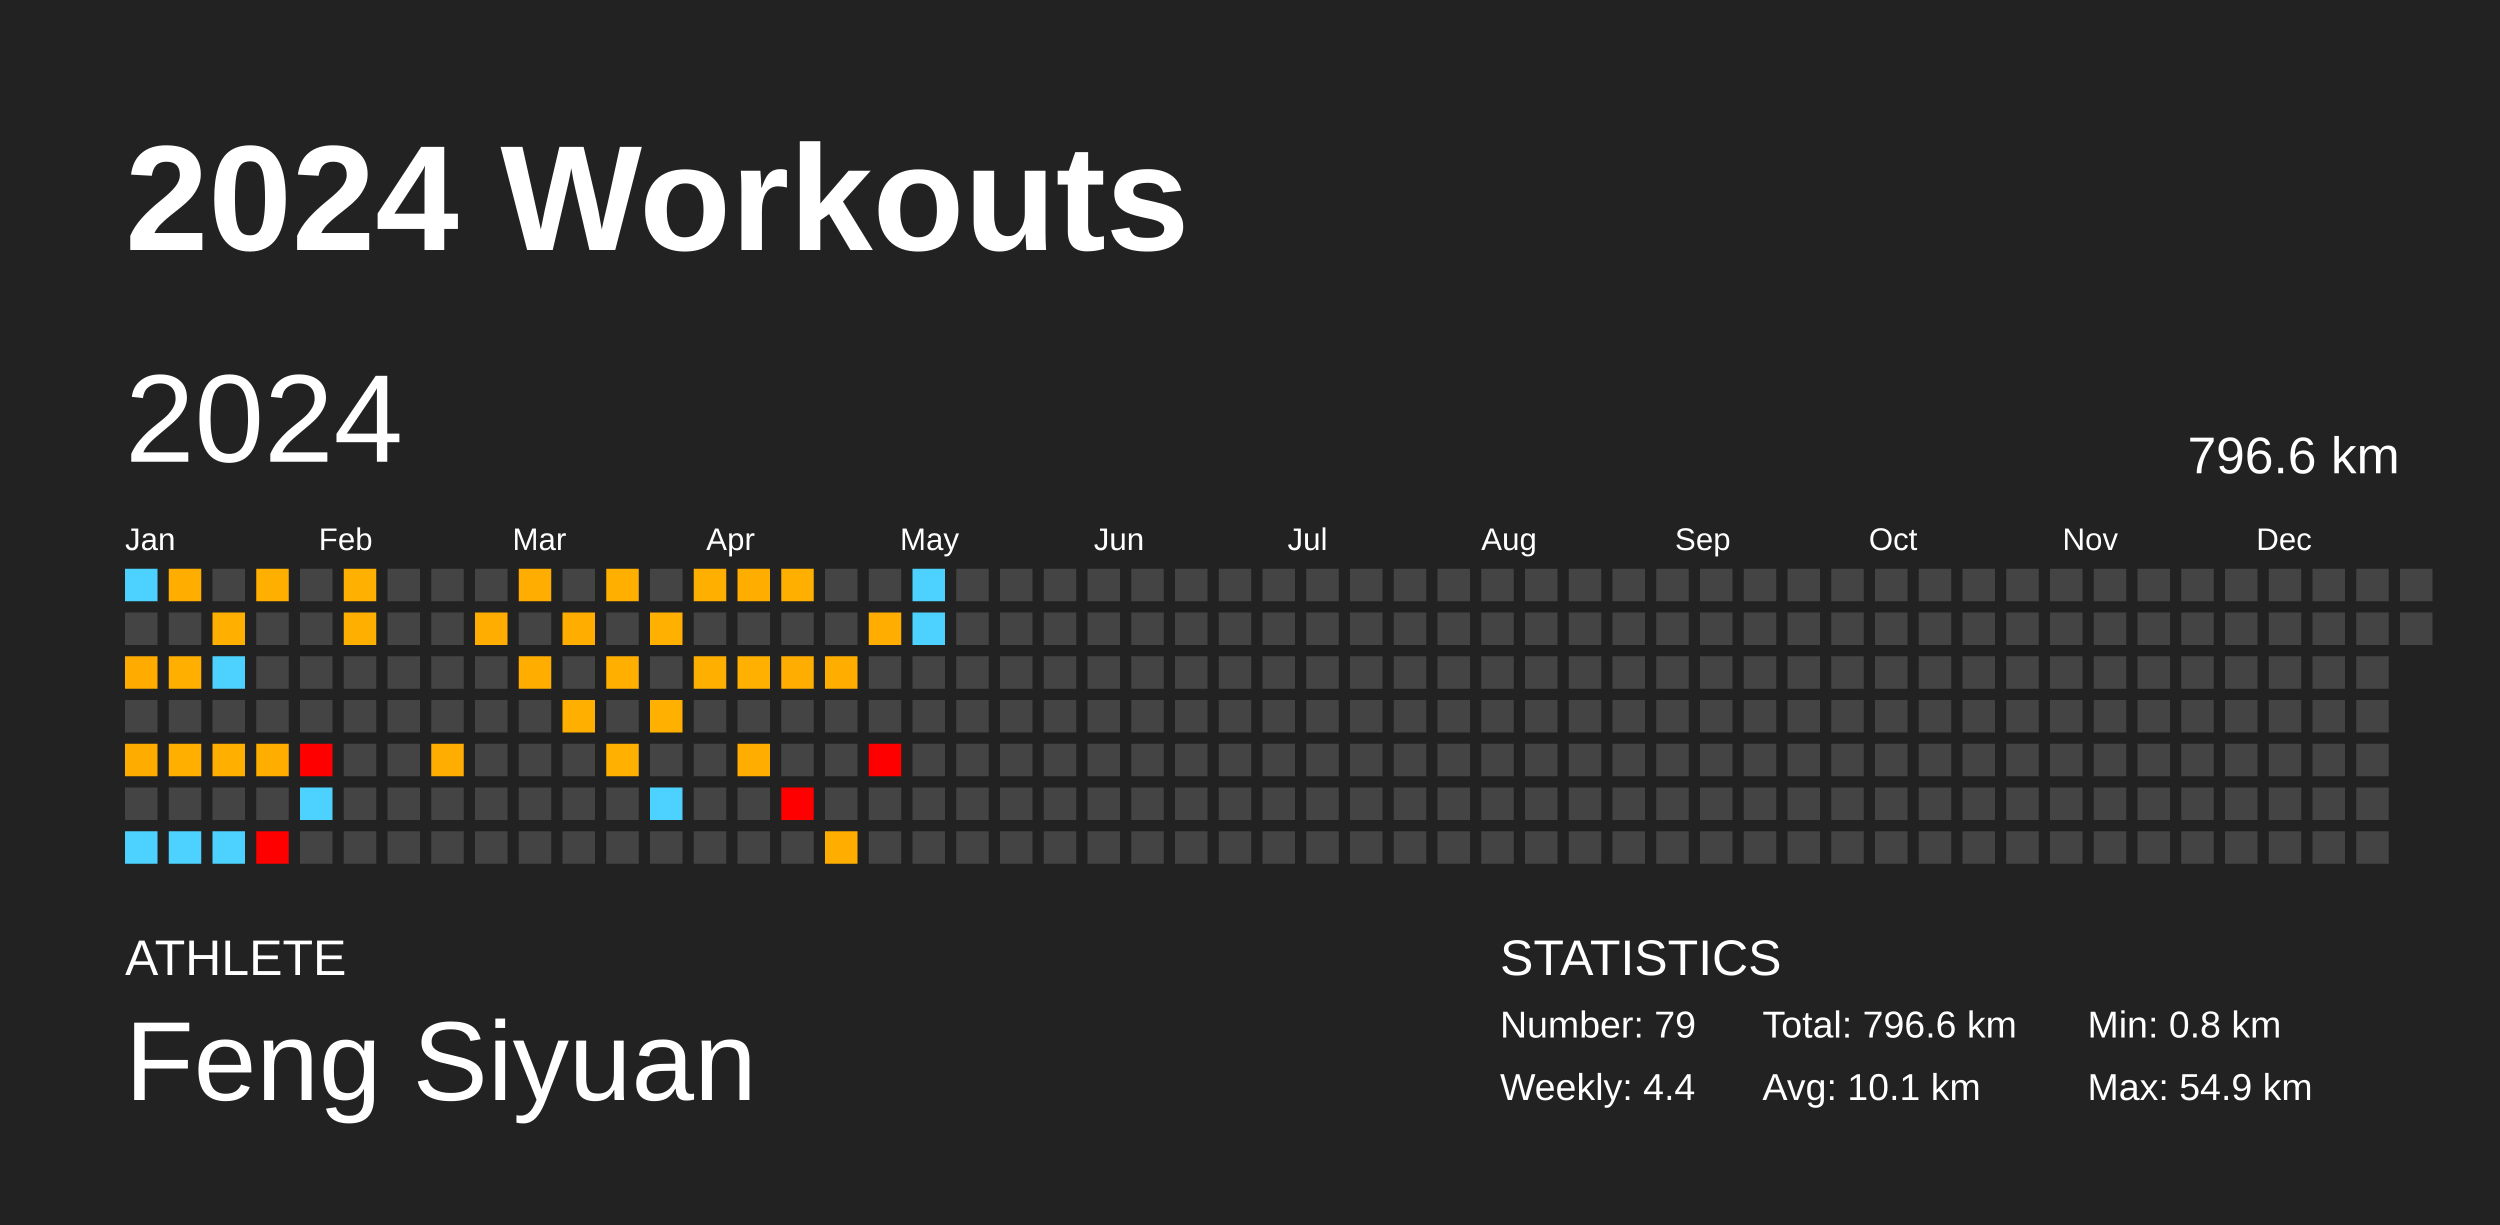
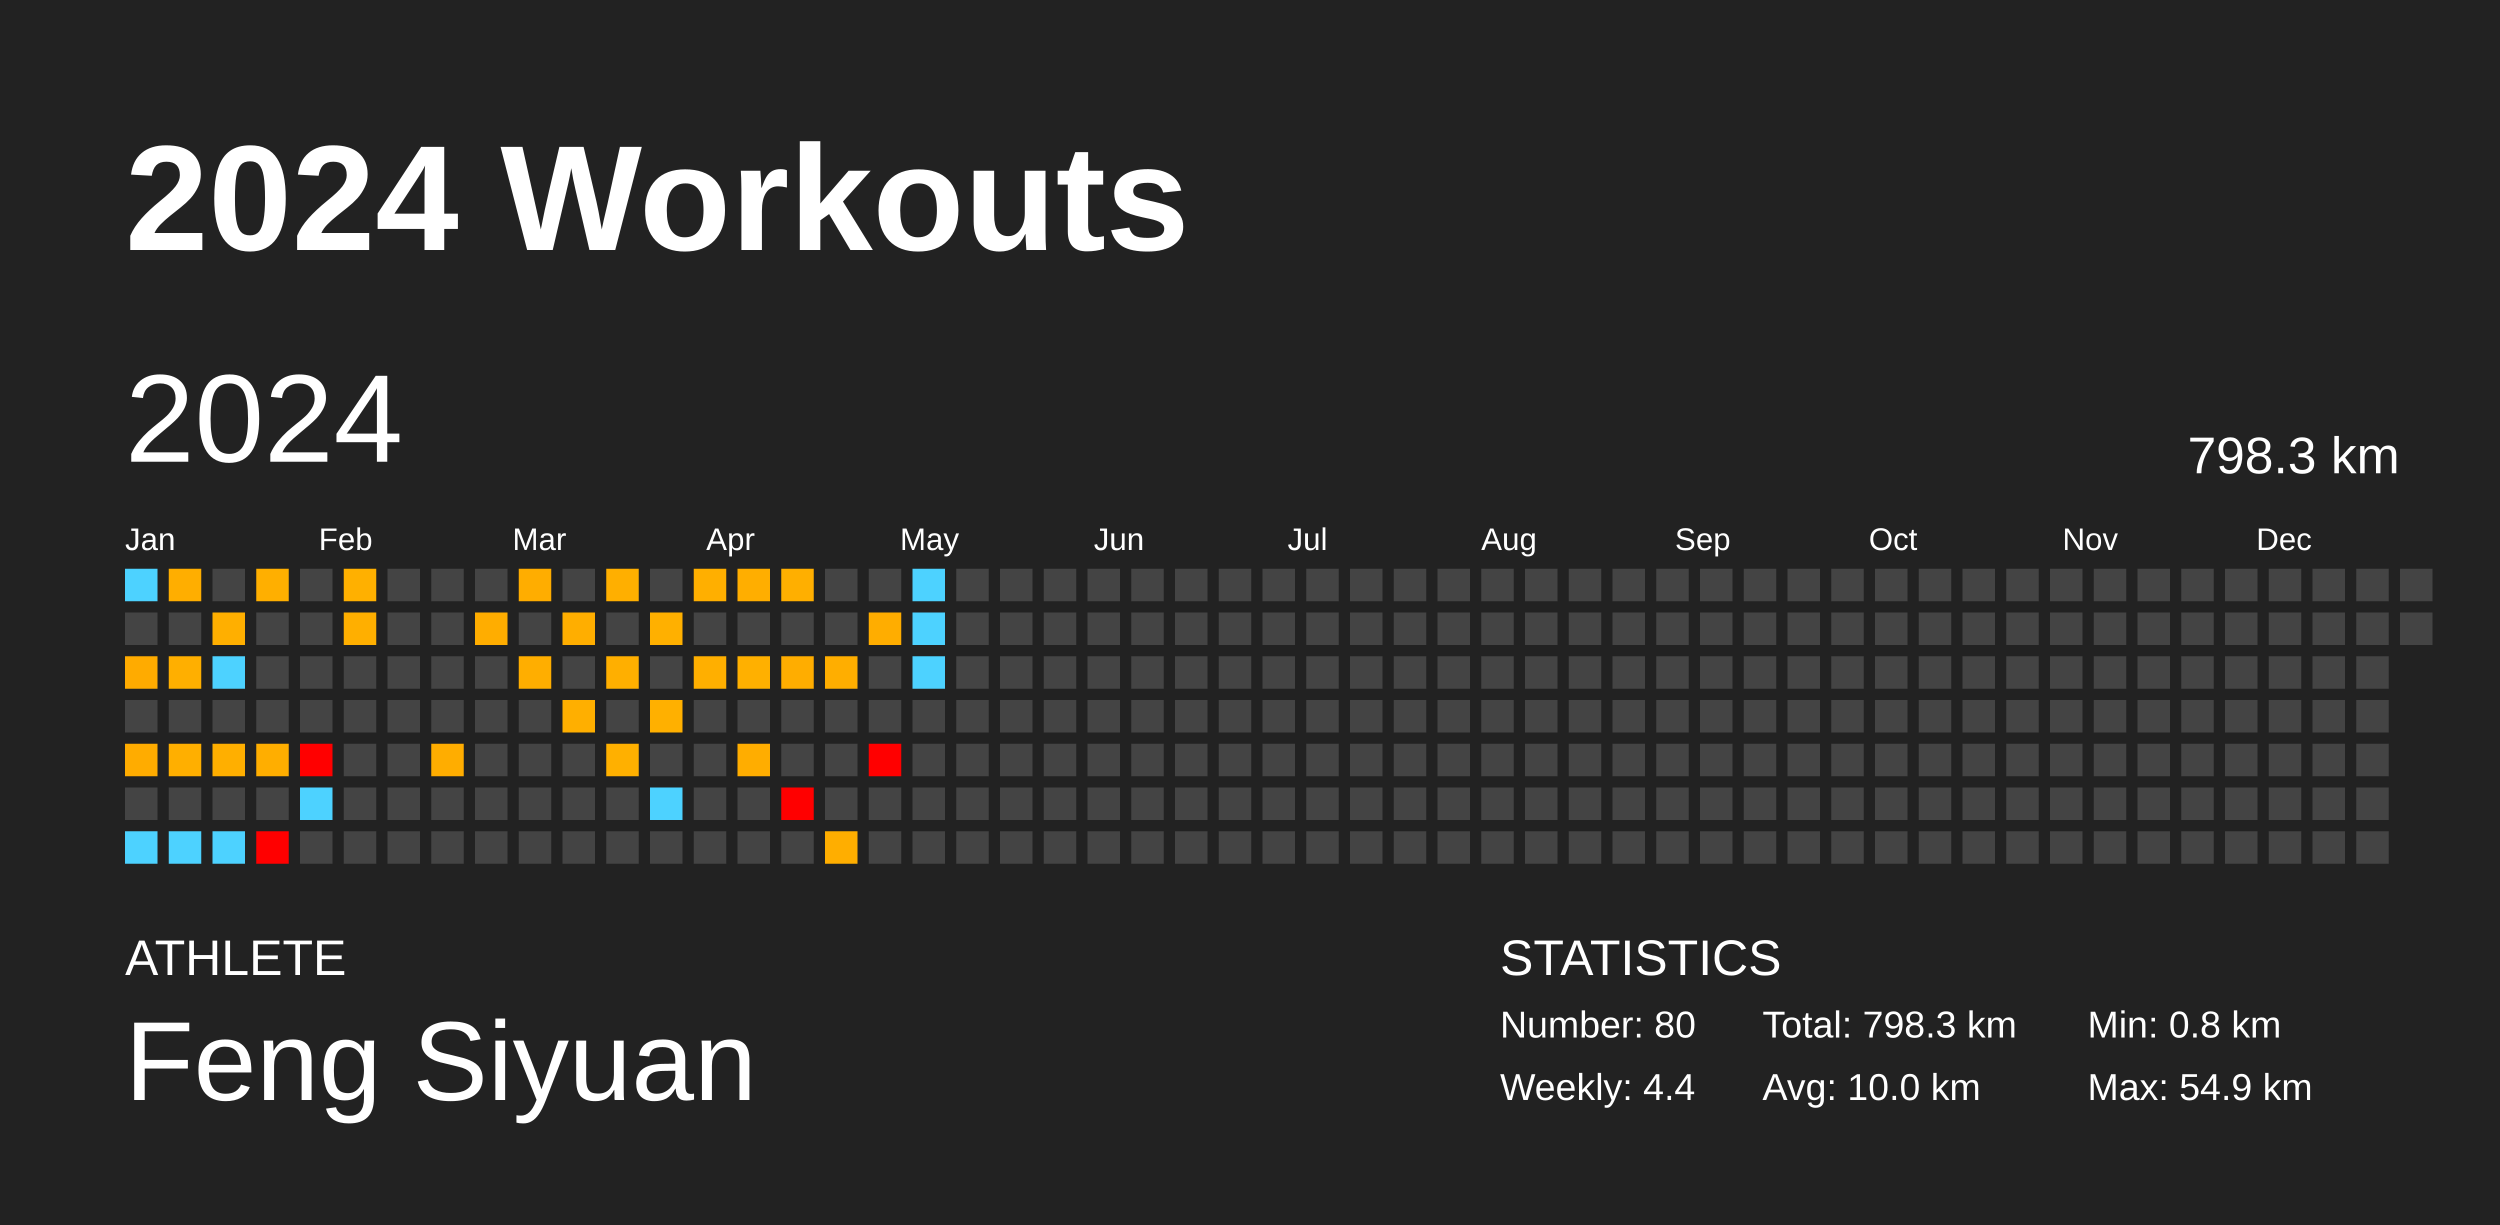
<svg xmlns="http://www.w3.org/2000/svg" baseProfile="full" height="98mm" version="1.1" viewBox="0,0,200,98" width="200mm">
  <defs />
  <rect fill="#222222" height="98" width="200" x="0" y="0" />
  <text fill="#FFFFFF" style="font-size:12px; font-family:Arial; font-weight:bold;" x="10" y="20">2024 Workouts</text>
  <text fill="#FFFFFF" style="font-size:4px; font-family:Arial" x="10" y="78">ATHLETE</text>
  <text fill="#FFFFFF" style="font-size:9px; font-family:Arial" x="10" y="88">Feng Siyuan</text>
  <text fill="#FFFFFF" style="font-size:4px; font-family:Arial" x="120" y="78">STATISTICS</text>
-   <text fill="#FFFFFF" style="font-size:3px; font-family:Arial" x="120" y="83">Number: 79</text>
+   <text fill="#FFFFFF" style="font-size:3px; font-family:Arial" x="120" y="83">Number: 80</text>
  <text fill="#FFFFFF" style="font-size:3px; font-family:Arial" x="120" y="88">Weekly: 4.4</text>
-   <text fill="#FFFFFF" style="font-size:3px; font-family:Arial" x="141" y="83">Total: 796.6 km</text>
-   <text fill="#FFFFFF" style="font-size:3px; font-family:Arial" x="141" y="88">Avg: 10.1 km</text>
+   <text fill="#FFFFFF" style="font-size:3px; font-family:Arial" x="141" y="83">Total: 798.3 km</text>
+   <text fill="#FFFFFF" style="font-size:3px; font-family:Arial" x="141" y="88">Avg: 10.0 km</text>
  <text fill="#FFFFFF" style="font-size:3px; font-family:Arial" x="167" y="83">Min: 0.8 km</text>
  <text fill="#FFFFFF" style="font-size:3px; font-family:Arial" x="167" y="88">Max: 54.9 km</text>
  <text dominant-baseline="hanging" fill="#FFFFFF" style="font-size:10.0px; font-family:Arial;" x="10" y="30">2024</text>
-   <text dominant-baseline="hanging" fill="#FFFFFF" style="font-size:4.125px; font-family:Arial;" x="175" y="35">796.6 km</text>
+   <text dominant-baseline="hanging" fill="#FFFFFF" style="font-size:4.125px; font-family:Arial;" x="175" y="35">798.3 km</text>
  <text fill="#FFFFFF" style="font-size:2.5px; font-family:Arial" x="10.0" y="44">Jan</text>
  <text fill="#FFFFFF" style="font-size:2.5px; font-family:Arial" x="25.5" y="44">Feb</text>
  <text fill="#FFFFFF" style="font-size:2.5px; font-family:Arial" x="41.0" y="44">Mar</text>
  <text fill="#FFFFFF" style="font-size:2.5px; font-family:Arial" x="56.5" y="44">Apr</text>
  <text fill="#FFFFFF" style="font-size:2.5px; font-family:Arial" x="72.0" y="44">May</text>
  <text fill="#FFFFFF" style="font-size:2.5px; font-family:Arial" x="87.5" y="44">Jun</text>
  <text fill="#FFFFFF" style="font-size:2.5px; font-family:Arial" x="103.0" y="44">Jul</text>
  <text fill="#FFFFFF" style="font-size:2.5px; font-family:Arial" x="118.5" y="44">Aug</text>
  <text fill="#FFFFFF" style="font-size:2.5px; font-family:Arial" x="134.0" y="44">Sep</text>
  <text fill="#FFFFFF" style="font-size:2.5px; font-family:Arial" x="149.5" y="44">Oct</text>
  <text fill="#FFFFFF" style="font-size:2.5px; font-family:Arial" x="165.0" y="44">Nov</text>
  <text fill="#FFFFFF" style="font-size:2.5px; font-family:Arial" x="180.5" y="44">Dec</text>
  <rect fill="#4dd2ff" height="2.6" width="2.6" x="10.0" y="45.5" />
  <rect fill="#444444" height="2.6" width="2.6" x="10.0" y="49.0" />
  <rect fill="#ffab00" height="2.6" width="2.6" x="10.0" y="52.5" />
  <rect fill="#444444" height="2.6" width="2.6" x="10.0" y="56.0" />
  <rect fill="#ffac00" height="2.6" width="2.6" x="10.0" y="59.5" />
  <rect fill="#444444" height="2.6" width="2.6" x="10.0" y="63.0" />
  <rect fill="#4dd2ff" height="2.6" width="2.6" x="10.0" y="66.5" />
  <rect fill="#ffae00" height="2.6" width="2.6" x="13.5" y="45.5" />
  <rect fill="#444444" height="2.6" width="2.6" x="13.5" y="49.0" />
  <rect fill="#ffaf00" height="2.6" width="2.6" x="13.5" y="52.5" />
  <rect fill="#444444" height="2.6" width="2.6" x="13.5" y="56.0" />
  <rect fill="#ffaf00" height="2.6" width="2.6" x="13.5" y="59.5" />
  <rect fill="#444444" height="2.6" width="2.6" x="13.5" y="63.0" />
  <rect fill="#4dd2ff" height="2.6" width="2.6" x="13.5" y="66.5" />
  <rect fill="#444444" height="2.6" width="2.6" x="17.0" y="45.5" />
  <rect fill="#ffaf00" height="2.6" width="2.6" x="17.0" y="49.0" />
  <rect fill="#4dd2ff" height="2.6" width="2.6" x="17.0" y="52.5" />
  <rect fill="#444444" height="2.6" width="2.6" x="17.0" y="56.0" />
  <rect fill="#ffaf00" height="2.6" width="2.6" x="17.0" y="59.5" />
  <rect fill="#444444" height="2.6" width="2.6" x="17.0" y="63.0" />
  <rect fill="#4dd2ff" height="2.6" width="2.6" x="17.0" y="66.5" />
  <rect fill="#ffaf00" height="2.6" width="2.6" x="20.5" y="45.5" />
  <rect fill="#444444" height="2.6" width="2.6" x="20.5" y="49.0" />
  <rect fill="#444444" height="2.6" width="2.6" x="20.5" y="52.5" />
  <rect fill="#444444" height="2.6" width="2.6" x="20.5" y="56.0" />
  <rect fill="#ffae00" height="2.6" width="2.6" x="20.5" y="59.5" />
  <rect fill="#444444" height="2.6" width="2.6" x="20.5" y="63.0" />
  <rect fill="red" height="2.6" width="2.6" x="20.5" y="66.5" />
  <rect fill="#444444" height="2.6" width="2.6" x="24.0" y="45.5" />
  <rect fill="#444444" height="2.6" width="2.6" x="24.0" y="49.0" />
  <rect fill="#444444" height="2.6" width="2.6" x="24.0" y="52.5" />
  <rect fill="#444444" height="2.6" width="2.6" x="24.0" y="56.0" />
  <rect fill="red" height="2.6" width="2.6" x="24.0" y="59.5" />
  <rect fill="#4dd2ff" height="2.6" width="2.6" x="24.0" y="63.0" />
  <rect fill="#444444" height="2.6" width="2.6" x="24.0" y="66.5" />
  <rect fill="#ffb000" height="2.6" width="2.6" x="27.5" y="45.5" />
  <rect fill="#ffaf00" height="2.6" width="2.6" x="27.5" y="49.0" />
  <rect fill="#444444" height="2.6" width="2.6" x="27.5" y="52.5" />
  <rect fill="#444444" height="2.6" width="2.6" x="27.5" y="56.0" />
  <rect fill="#444444" height="2.6" width="2.6" x="27.5" y="59.5" />
  <rect fill="#444444" height="2.6" width="2.6" x="27.5" y="63.0" />
  <rect fill="#444444" height="2.6" width="2.6" x="27.5" y="66.5" />
  <rect fill="#444444" height="2.6" width="2.6" x="31.0" y="45.5" />
  <rect fill="#444444" height="2.6" width="2.6" x="31.0" y="49.0" />
  <rect fill="#444444" height="2.6" width="2.6" x="31.0" y="52.5" />
  <rect fill="#444444" height="2.6" width="2.6" x="31.0" y="56.0" />
  <rect fill="#444444" height="2.6" width="2.6" x="31.0" y="59.5" />
  <rect fill="#444444" height="2.6" width="2.6" x="31.0" y="63.0" />
  <rect fill="#444444" height="2.6" width="2.6" x="31.0" y="66.5" />
  <rect fill="#444444" height="2.6" width="2.6" x="34.5" y="45.5" />
  <rect fill="#444444" height="2.6" width="2.6" x="34.5" y="49.0" />
  <rect fill="#444444" height="2.6" width="2.6" x="34.5" y="52.5" />
  <rect fill="#444444" height="2.6" width="2.6" x="34.5" y="56.0" />
  <rect fill="#ffad00" height="2.6" width="2.6" x="34.5" y="59.5" />
  <rect fill="#444444" height="2.6" width="2.6" x="34.5" y="63.0" />
  <rect fill="#444444" height="2.6" width="2.6" x="34.5" y="66.5" />
  <rect fill="#444444" height="2.6" width="2.6" x="38.0" y="45.5" />
  <rect fill="#ffad00" height="2.6" width="2.6" x="38.0" y="49.0" />
  <rect fill="#444444" height="2.6" width="2.6" x="38.0" y="52.5" />
  <rect fill="#444444" height="2.6" width="2.6" x="38.0" y="56.0" />
  <rect fill="#444444" height="2.6" width="2.6" x="38.0" y="59.5" />
  <rect fill="#444444" height="2.6" width="2.6" x="38.0" y="63.0" />
  <rect fill="#444444" height="2.6" width="2.6" x="38.0" y="66.5" />
  <rect fill="#ffad00" height="2.6" width="2.6" x="41.5" y="45.5" />
  <rect fill="#444444" height="2.6" width="2.6" x="41.5" y="49.0" />
  <rect fill="#ffae00" height="2.6" width="2.6" x="41.5" y="52.5" />
  <rect fill="#444444" height="2.6" width="2.6" x="41.5" y="56.0" />
  <rect fill="#444444" height="2.6" width="2.6" x="41.5" y="59.5" />
  <rect fill="#444444" height="2.6" width="2.6" x="41.5" y="63.0" />
  <rect fill="#444444" height="2.6" width="2.6" x="41.5" y="66.5" />
  <rect fill="#444444" height="2.6" width="2.6" x="45.0" y="45.5" />
  <rect fill="#ffae00" height="2.6" width="2.6" x="45.0" y="49.0" />
  <rect fill="#444444" height="2.6" width="2.6" x="45.0" y="52.5" />
  <rect fill="#ffaf00" height="2.6" width="2.6" x="45.0" y="56.0" />
  <rect fill="#444444" height="2.6" width="2.6" x="45.0" y="59.5" />
  <rect fill="#444444" height="2.6" width="2.6" x="45.0" y="63.0" />
  <rect fill="#444444" height="2.6" width="2.6" x="45.0" y="66.5" />
  <rect fill="#ffaf00" height="2.6" width="2.6" x="48.5" y="45.5" />
  <rect fill="#444444" height="2.6" width="2.6" x="48.5" y="49.0" />
  <rect fill="#ffaf00" height="2.6" width="2.6" x="48.5" y="52.5" />
  <rect fill="#444444" height="2.6" width="2.6" x="48.5" y="56.0" />
  <rect fill="#ffb000" height="2.6" width="2.6" x="48.5" y="59.5" />
  <rect fill="#444444" height="2.6" width="2.6" x="48.5" y="63.0" />
  <rect fill="#444444" height="2.6" width="2.6" x="48.5" y="66.5" />
  <rect fill="#444444" height="2.6" width="2.6" x="52.0" y="45.5" />
  <rect fill="#ffb000" height="2.6" width="2.6" x="52.0" y="49.0" />
  <rect fill="#444444" height="2.6" width="2.6" x="52.0" y="52.5" />
  <rect fill="#ffb000" height="2.6" width="2.6" x="52.0" y="56.0" />
  <rect fill="#444444" height="2.6" width="2.6" x="52.0" y="59.5" />
  <rect fill="#4dd2ff" height="2.6" width="2.6" x="52.0" y="63.0" />
  <rect fill="#444444" height="2.6" width="2.6" x="52.0" y="66.5" />
  <rect fill="#ffaf00" height="2.6" width="2.6" x="55.5" y="45.5" />
  <rect fill="#444444" height="2.6" width="2.6" x="55.5" y="49.0" />
  <rect fill="#ffaf00" height="2.6" width="2.6" x="55.5" y="52.5" />
  <rect fill="#444444" height="2.6" width="2.6" x="55.5" y="56.0" />
  <rect fill="#444444" height="2.6" width="2.6" x="55.5" y="59.5" />
  <rect fill="#444444" height="2.6" width="2.6" x="55.5" y="63.0" />
  <rect fill="#444444" height="2.6" width="2.6" x="55.5" y="66.5" />
  <rect fill="#ffae00" height="2.6" width="2.6" x="59.0" y="45.5" />
  <rect fill="#444444" height="2.6" width="2.6" x="59.0" y="49.0" />
  <rect fill="#ffb000" height="2.6" width="2.6" x="59.0" y="52.5" />
  <rect fill="#444444" height="2.6" width="2.6" x="59.0" y="56.0" />
  <rect fill="#ffad00" height="2.6" width="2.6" x="59.0" y="59.5" />
  <rect fill="#444444" height="2.6" width="2.6" x="59.0" y="63.0" />
  <rect fill="#444444" height="2.6" width="2.6" x="59.0" y="66.5" />
  <rect fill="#ffaf00" height="2.6" width="2.6" x="62.5" y="45.5" />
  <rect fill="#444444" height="2.6" width="2.6" x="62.5" y="49.0" />
  <rect fill="#ffad00" height="2.6" width="2.6" x="62.5" y="52.5" />
  <rect fill="#444444" height="2.6" width="2.6" x="62.5" y="56.0" />
  <rect fill="#444444" height="2.6" width="2.6" x="62.5" y="59.5" />
  <rect fill="red" height="2.6" width="2.6" x="62.5" y="63.0" />
  <rect fill="#444444" height="2.6" width="2.6" x="62.5" y="66.5" />
  <rect fill="#444444" height="2.6" width="2.6" x="66.0" y="45.5" />
  <rect fill="#444444" height="2.6" width="2.6" x="66.0" y="49.0" />
  <rect fill="#ffae00" height="2.6" width="2.6" x="66.0" y="52.5" />
  <rect fill="#444444" height="2.6" width="2.6" x="66.0" y="56.0" />
  <rect fill="#444444" height="2.6" width="2.6" x="66.0" y="59.5" />
  <rect fill="#444444" height="2.6" width="2.6" x="66.0" y="63.0" />
  <rect fill="#ffae00" height="2.6" width="2.6" x="66.0" y="66.5" />
  <rect fill="#444444" height="2.6" width="2.6" x="69.5" y="45.5" />
  <rect fill="#ffad00" height="2.6" width="2.6" x="69.5" y="49.0" />
  <rect fill="#444444" height="2.6" width="2.6" x="69.5" y="52.5" />
  <rect fill="#444444" height="2.6" width="2.6" x="69.5" y="56.0" />
  <rect fill="red" height="2.6" width="2.6" x="69.5" y="59.5" />
  <rect fill="#444444" height="2.6" width="2.6" x="69.5" y="63.0" />
  <rect fill="#444444" height="2.6" width="2.6" x="69.5" y="66.5" />
  <rect fill="#4dd2ff" height="2.6" width="2.6" x="73.0" y="45.5" />
  <rect fill="#4dd2ff" height="2.6" width="2.6" x="73.0" y="49.0" />
-   <rect fill="#444444" height="2.6" width="2.6" x="73.0" y="52.5" />
+   <rect fill="#4dd2ff" height="2.6" width="2.6" x="73.0" y="52.5" />
  <rect fill="#444444" height="2.6" width="2.6" x="73.0" y="56.0" />
  <rect fill="#444444" height="2.6" width="2.6" x="73.0" y="59.5" />
  <rect fill="#444444" height="2.6" width="2.6" x="73.0" y="63.0" />
  <rect fill="#444444" height="2.6" width="2.6" x="73.0" y="66.5" />
  <rect fill="#444444" height="2.6" width="2.6" x="76.5" y="45.5" />
  <rect fill="#444444" height="2.6" width="2.6" x="76.5" y="49.0" />
  <rect fill="#444444" height="2.6" width="2.6" x="76.5" y="52.5" />
  <rect fill="#444444" height="2.6" width="2.6" x="76.5" y="56.0" />
  <rect fill="#444444" height="2.6" width="2.6" x="76.5" y="59.5" />
  <rect fill="#444444" height="2.6" width="2.6" x="76.5" y="63.0" />
  <rect fill="#444444" height="2.6" width="2.6" x="76.5" y="66.5" />
  <rect fill="#444444" height="2.6" width="2.6" x="80.0" y="45.5" />
  <rect fill="#444444" height="2.6" width="2.6" x="80.0" y="49.0" />
  <rect fill="#444444" height="2.6" width="2.6" x="80.0" y="52.5" />
  <rect fill="#444444" height="2.6" width="2.6" x="80.0" y="56.0" />
  <rect fill="#444444" height="2.6" width="2.6" x="80.0" y="59.5" />
  <rect fill="#444444" height="2.6" width="2.6" x="80.0" y="63.0" />
  <rect fill="#444444" height="2.6" width="2.6" x="80.0" y="66.5" />
  <rect fill="#444444" height="2.6" width="2.6" x="83.5" y="45.5" />
  <rect fill="#444444" height="2.6" width="2.6" x="83.5" y="49.0" />
  <rect fill="#444444" height="2.6" width="2.6" x="83.5" y="52.5" />
  <rect fill="#444444" height="2.6" width="2.6" x="83.5" y="56.0" />
  <rect fill="#444444" height="2.6" width="2.6" x="83.5" y="59.5" />
  <rect fill="#444444" height="2.6" width="2.6" x="83.5" y="63.0" />
  <rect fill="#444444" height="2.6" width="2.6" x="83.5" y="66.5" />
  <rect fill="#444444" height="2.6" width="2.6" x="87.0" y="45.5" />
  <rect fill="#444444" height="2.6" width="2.6" x="87.0" y="49.0" />
  <rect fill="#444444" height="2.6" width="2.6" x="87.0" y="52.5" />
  <rect fill="#444444" height="2.6" width="2.6" x="87.0" y="56.0" />
  <rect fill="#444444" height="2.6" width="2.6" x="87.0" y="59.5" />
  <rect fill="#444444" height="2.6" width="2.6" x="87.0" y="63.0" />
  <rect fill="#444444" height="2.6" width="2.6" x="87.0" y="66.5" />
  <rect fill="#444444" height="2.6" width="2.6" x="90.5" y="45.5" />
  <rect fill="#444444" height="2.6" width="2.6" x="90.5" y="49.0" />
  <rect fill="#444444" height="2.6" width="2.6" x="90.5" y="52.5" />
  <rect fill="#444444" height="2.6" width="2.6" x="90.5" y="56.0" />
  <rect fill="#444444" height="2.6" width="2.6" x="90.5" y="59.5" />
  <rect fill="#444444" height="2.6" width="2.6" x="90.5" y="63.0" />
  <rect fill="#444444" height="2.6" width="2.6" x="90.5" y="66.5" />
  <rect fill="#444444" height="2.6" width="2.6" x="94.0" y="45.5" />
  <rect fill="#444444" height="2.6" width="2.6" x="94.0" y="49.0" />
  <rect fill="#444444" height="2.6" width="2.6" x="94.0" y="52.5" />
  <rect fill="#444444" height="2.6" width="2.6" x="94.0" y="56.0" />
  <rect fill="#444444" height="2.6" width="2.6" x="94.0" y="59.5" />
  <rect fill="#444444" height="2.6" width="2.6" x="94.0" y="63.0" />
  <rect fill="#444444" height="2.6" width="2.6" x="94.0" y="66.5" />
  <rect fill="#444444" height="2.6" width="2.6" x="97.5" y="45.5" />
  <rect fill="#444444" height="2.6" width="2.6" x="97.5" y="49.0" />
  <rect fill="#444444" height="2.6" width="2.6" x="97.5" y="52.5" />
  <rect fill="#444444" height="2.6" width="2.6" x="97.5" y="56.0" />
  <rect fill="#444444" height="2.6" width="2.6" x="97.5" y="59.5" />
  <rect fill="#444444" height="2.6" width="2.6" x="97.5" y="63.0" />
  <rect fill="#444444" height="2.6" width="2.6" x="97.5" y="66.5" />
  <rect fill="#444444" height="2.6" width="2.6" x="101.0" y="45.5" />
  <rect fill="#444444" height="2.6" width="2.6" x="101.0" y="49.0" />
  <rect fill="#444444" height="2.6" width="2.6" x="101.0" y="52.5" />
  <rect fill="#444444" height="2.6" width="2.6" x="101.0" y="56.0" />
  <rect fill="#444444" height="2.6" width="2.6" x="101.0" y="59.5" />
  <rect fill="#444444" height="2.6" width="2.6" x="101.0" y="63.0" />
  <rect fill="#444444" height="2.6" width="2.6" x="101.0" y="66.5" />
  <rect fill="#444444" height="2.6" width="2.6" x="104.5" y="45.5" />
  <rect fill="#444444" height="2.6" width="2.6" x="104.5" y="49.0" />
  <rect fill="#444444" height="2.6" width="2.6" x="104.5" y="52.5" />
  <rect fill="#444444" height="2.6" width="2.6" x="104.5" y="56.0" />
  <rect fill="#444444" height="2.6" width="2.6" x="104.5" y="59.5" />
  <rect fill="#444444" height="2.6" width="2.6" x="104.5" y="63.0" />
  <rect fill="#444444" height="2.6" width="2.6" x="104.5" y="66.5" />
  <rect fill="#444444" height="2.6" width="2.6" x="108.0" y="45.5" />
  <rect fill="#444444" height="2.6" width="2.6" x="108.0" y="49.0" />
  <rect fill="#444444" height="2.6" width="2.6" x="108.0" y="52.5" />
  <rect fill="#444444" height="2.6" width="2.6" x="108.0" y="56.0" />
  <rect fill="#444444" height="2.6" width="2.6" x="108.0" y="59.5" />
  <rect fill="#444444" height="2.6" width="2.6" x="108.0" y="63.0" />
  <rect fill="#444444" height="2.6" width="2.6" x="108.0" y="66.5" />
  <rect fill="#444444" height="2.6" width="2.6" x="111.5" y="45.5" />
  <rect fill="#444444" height="2.6" width="2.6" x="111.5" y="49.0" />
  <rect fill="#444444" height="2.6" width="2.6" x="111.5" y="52.5" />
  <rect fill="#444444" height="2.6" width="2.6" x="111.5" y="56.0" />
  <rect fill="#444444" height="2.6" width="2.6" x="111.5" y="59.5" />
  <rect fill="#444444" height="2.6" width="2.6" x="111.5" y="63.0" />
  <rect fill="#444444" height="2.6" width="2.6" x="111.5" y="66.5" />
  <rect fill="#444444" height="2.6" width="2.6" x="115.0" y="45.5" />
  <rect fill="#444444" height="2.6" width="2.6" x="115.0" y="49.0" />
  <rect fill="#444444" height="2.6" width="2.6" x="115.0" y="52.5" />
  <rect fill="#444444" height="2.6" width="2.6" x="115.0" y="56.0" />
  <rect fill="#444444" height="2.6" width="2.6" x="115.0" y="59.5" />
  <rect fill="#444444" height="2.6" width="2.6" x="115.0" y="63.0" />
  <rect fill="#444444" height="2.6" width="2.6" x="115.0" y="66.5" />
  <rect fill="#444444" height="2.6" width="2.6" x="118.5" y="45.5" />
  <rect fill="#444444" height="2.6" width="2.6" x="118.5" y="49.0" />
  <rect fill="#444444" height="2.6" width="2.6" x="118.5" y="52.5" />
  <rect fill="#444444" height="2.6" width="2.6" x="118.5" y="56.0" />
  <rect fill="#444444" height="2.6" width="2.6" x="118.5" y="59.5" />
  <rect fill="#444444" height="2.6" width="2.6" x="118.5" y="63.0" />
  <rect fill="#444444" height="2.6" width="2.6" x="118.5" y="66.5" />
  <rect fill="#444444" height="2.6" width="2.6" x="122.0" y="45.5" />
  <rect fill="#444444" height="2.6" width="2.6" x="122.0" y="49.0" />
  <rect fill="#444444" height="2.6" width="2.6" x="122.0" y="52.5" />
  <rect fill="#444444" height="2.6" width="2.6" x="122.0" y="56.0" />
  <rect fill="#444444" height="2.6" width="2.6" x="122.0" y="59.5" />
  <rect fill="#444444" height="2.6" width="2.6" x="122.0" y="63.0" />
  <rect fill="#444444" height="2.6" width="2.6" x="122.0" y="66.5" />
  <rect fill="#444444" height="2.6" width="2.6" x="125.5" y="45.5" />
  <rect fill="#444444" height="2.6" width="2.6" x="125.5" y="49.0" />
  <rect fill="#444444" height="2.6" width="2.6" x="125.5" y="52.5" />
  <rect fill="#444444" height="2.6" width="2.6" x="125.5" y="56.0" />
  <rect fill="#444444" height="2.6" width="2.6" x="125.5" y="59.5" />
  <rect fill="#444444" height="2.6" width="2.6" x="125.5" y="63.0" />
  <rect fill="#444444" height="2.6" width="2.6" x="125.5" y="66.5" />
  <rect fill="#444444" height="2.6" width="2.6" x="129.0" y="45.5" />
  <rect fill="#444444" height="2.6" width="2.6" x="129.0" y="49.0" />
  <rect fill="#444444" height="2.6" width="2.6" x="129.0" y="52.5" />
  <rect fill="#444444" height="2.6" width="2.6" x="129.0" y="56.0" />
  <rect fill="#444444" height="2.6" width="2.6" x="129.0" y="59.5" />
  <rect fill="#444444" height="2.6" width="2.6" x="129.0" y="63.0" />
  <rect fill="#444444" height="2.6" width="2.6" x="129.0" y="66.5" />
  <rect fill="#444444" height="2.6" width="2.6" x="132.5" y="45.5" />
  <rect fill="#444444" height="2.6" width="2.6" x="132.5" y="49.0" />
  <rect fill="#444444" height="2.6" width="2.6" x="132.5" y="52.5" />
  <rect fill="#444444" height="2.6" width="2.6" x="132.5" y="56.0" />
  <rect fill="#444444" height="2.6" width="2.6" x="132.5" y="59.5" />
  <rect fill="#444444" height="2.6" width="2.6" x="132.5" y="63.0" />
  <rect fill="#444444" height="2.6" width="2.6" x="132.5" y="66.5" />
  <rect fill="#444444" height="2.6" width="2.6" x="136.0" y="45.5" />
  <rect fill="#444444" height="2.6" width="2.6" x="136.0" y="49.0" />
  <rect fill="#444444" height="2.6" width="2.6" x="136.0" y="52.5" />
  <rect fill="#444444" height="2.6" width="2.6" x="136.0" y="56.0" />
  <rect fill="#444444" height="2.6" width="2.6" x="136.0" y="59.5" />
  <rect fill="#444444" height="2.6" width="2.6" x="136.0" y="63.0" />
  <rect fill="#444444" height="2.6" width="2.6" x="136.0" y="66.5" />
  <rect fill="#444444" height="2.6" width="2.6" x="139.5" y="45.5" />
  <rect fill="#444444" height="2.6" width="2.6" x="139.5" y="49.0" />
  <rect fill="#444444" height="2.6" width="2.6" x="139.5" y="52.5" />
  <rect fill="#444444" height="2.6" width="2.6" x="139.5" y="56.0" />
  <rect fill="#444444" height="2.6" width="2.6" x="139.5" y="59.5" />
  <rect fill="#444444" height="2.6" width="2.6" x="139.5" y="63.0" />
  <rect fill="#444444" height="2.6" width="2.6" x="139.5" y="66.5" />
  <rect fill="#444444" height="2.6" width="2.6" x="143.0" y="45.5" />
  <rect fill="#444444" height="2.6" width="2.6" x="143.0" y="49.0" />
  <rect fill="#444444" height="2.6" width="2.6" x="143.0" y="52.5" />
  <rect fill="#444444" height="2.6" width="2.6" x="143.0" y="56.0" />
  <rect fill="#444444" height="2.6" width="2.6" x="143.0" y="59.5" />
  <rect fill="#444444" height="2.6" width="2.6" x="143.0" y="63.0" />
  <rect fill="#444444" height="2.6" width="2.6" x="143.0" y="66.5" />
  <rect fill="#444444" height="2.6" width="2.6" x="146.5" y="45.5" />
  <rect fill="#444444" height="2.6" width="2.6" x="146.5" y="49.0" />
  <rect fill="#444444" height="2.6" width="2.6" x="146.5" y="52.5" />
  <rect fill="#444444" height="2.6" width="2.6" x="146.5" y="56.0" />
  <rect fill="#444444" height="2.6" width="2.6" x="146.5" y="59.5" />
  <rect fill="#444444" height="2.6" width="2.6" x="146.5" y="63.0" />
  <rect fill="#444444" height="2.6" width="2.6" x="146.5" y="66.5" />
  <rect fill="#444444" height="2.6" width="2.6" x="150.0" y="45.5" />
  <rect fill="#444444" height="2.6" width="2.6" x="150.0" y="49.0" />
  <rect fill="#444444" height="2.6" width="2.6" x="150.0" y="52.5" />
  <rect fill="#444444" height="2.6" width="2.6" x="150.0" y="56.0" />
  <rect fill="#444444" height="2.6" width="2.6" x="150.0" y="59.5" />
  <rect fill="#444444" height="2.6" width="2.6" x="150.0" y="63.0" />
  <rect fill="#444444" height="2.6" width="2.6" x="150.0" y="66.5" />
  <rect fill="#444444" height="2.6" width="2.6" x="153.5" y="45.5" />
  <rect fill="#444444" height="2.6" width="2.6" x="153.5" y="49.0" />
  <rect fill="#444444" height="2.6" width="2.6" x="153.5" y="52.5" />
  <rect fill="#444444" height="2.6" width="2.6" x="153.5" y="56.0" />
  <rect fill="#444444" height="2.6" width="2.6" x="153.5" y="59.5" />
  <rect fill="#444444" height="2.6" width="2.6" x="153.5" y="63.0" />
  <rect fill="#444444" height="2.6" width="2.6" x="153.5" y="66.5" />
  <rect fill="#444444" height="2.6" width="2.6" x="157.0" y="45.5" />
  <rect fill="#444444" height="2.6" width="2.6" x="157.0" y="49.0" />
  <rect fill="#444444" height="2.6" width="2.6" x="157.0" y="52.5" />
  <rect fill="#444444" height="2.6" width="2.6" x="157.0" y="56.0" />
  <rect fill="#444444" height="2.6" width="2.6" x="157.0" y="59.5" />
  <rect fill="#444444" height="2.6" width="2.6" x="157.0" y="63.0" />
  <rect fill="#444444" height="2.6" width="2.6" x="157.0" y="66.5" />
  <rect fill="#444444" height="2.6" width="2.6" x="160.5" y="45.5" />
  <rect fill="#444444" height="2.6" width="2.6" x="160.5" y="49.0" />
  <rect fill="#444444" height="2.6" width="2.6" x="160.5" y="52.5" />
  <rect fill="#444444" height="2.6" width="2.6" x="160.5" y="56.0" />
  <rect fill="#444444" height="2.6" width="2.6" x="160.5" y="59.5" />
  <rect fill="#444444" height="2.6" width="2.6" x="160.5" y="63.0" />
  <rect fill="#444444" height="2.6" width="2.6" x="160.5" y="66.5" />
  <rect fill="#444444" height="2.6" width="2.6" x="164.0" y="45.5" />
  <rect fill="#444444" height="2.6" width="2.6" x="164.0" y="49.0" />
  <rect fill="#444444" height="2.6" width="2.6" x="164.0" y="52.5" />
  <rect fill="#444444" height="2.6" width="2.6" x="164.0" y="56.0" />
  <rect fill="#444444" height="2.6" width="2.6" x="164.0" y="59.5" />
  <rect fill="#444444" height="2.6" width="2.6" x="164.0" y="63.0" />
  <rect fill="#444444" height="2.6" width="2.6" x="164.0" y="66.5" />
  <rect fill="#444444" height="2.6" width="2.6" x="167.5" y="45.5" />
  <rect fill="#444444" height="2.6" width="2.6" x="167.5" y="49.0" />
  <rect fill="#444444" height="2.6" width="2.6" x="167.5" y="52.5" />
  <rect fill="#444444" height="2.6" width="2.6" x="167.5" y="56.0" />
  <rect fill="#444444" height="2.6" width="2.6" x="167.5" y="59.5" />
  <rect fill="#444444" height="2.6" width="2.6" x="167.5" y="63.0" />
  <rect fill="#444444" height="2.6" width="2.6" x="167.5" y="66.5" />
  <rect fill="#444444" height="2.6" width="2.6" x="171.0" y="45.5" />
  <rect fill="#444444" height="2.6" width="2.6" x="171.0" y="49.0" />
  <rect fill="#444444" height="2.6" width="2.6" x="171.0" y="52.5" />
  <rect fill="#444444" height="2.6" width="2.6" x="171.0" y="56.0" />
  <rect fill="#444444" height="2.6" width="2.6" x="171.0" y="59.5" />
  <rect fill="#444444" height="2.6" width="2.6" x="171.0" y="63.0" />
  <rect fill="#444444" height="2.6" width="2.6" x="171.0" y="66.5" />
  <rect fill="#444444" height="2.6" width="2.6" x="174.5" y="45.5" />
  <rect fill="#444444" height="2.6" width="2.6" x="174.5" y="49.0" />
  <rect fill="#444444" height="2.6" width="2.6" x="174.5" y="52.5" />
  <rect fill="#444444" height="2.6" width="2.6" x="174.5" y="56.0" />
  <rect fill="#444444" height="2.6" width="2.6" x="174.5" y="59.5" />
  <rect fill="#444444" height="2.6" width="2.6" x="174.5" y="63.0" />
  <rect fill="#444444" height="2.6" width="2.6" x="174.5" y="66.5" />
  <rect fill="#444444" height="2.6" width="2.6" x="178.0" y="45.5" />
  <rect fill="#444444" height="2.6" width="2.6" x="178.0" y="49.0" />
  <rect fill="#444444" height="2.6" width="2.6" x="178.0" y="52.5" />
  <rect fill="#444444" height="2.6" width="2.6" x="178.0" y="56.0" />
  <rect fill="#444444" height="2.6" width="2.6" x="178.0" y="59.5" />
  <rect fill="#444444" height="2.6" width="2.6" x="178.0" y="63.0" />
  <rect fill="#444444" height="2.6" width="2.6" x="178.0" y="66.5" />
  <rect fill="#444444" height="2.6" width="2.6" x="181.5" y="45.5" />
  <rect fill="#444444" height="2.6" width="2.6" x="181.5" y="49.0" />
  <rect fill="#444444" height="2.6" width="2.6" x="181.5" y="52.5" />
  <rect fill="#444444" height="2.6" width="2.6" x="181.5" y="56.0" />
  <rect fill="#444444" height="2.6" width="2.6" x="181.5" y="59.5" />
  <rect fill="#444444" height="2.6" width="2.6" x="181.5" y="63.0" />
  <rect fill="#444444" height="2.6" width="2.6" x="181.5" y="66.5" />
  <rect fill="#444444" height="2.6" width="2.6" x="185.0" y="45.5" />
  <rect fill="#444444" height="2.6" width="2.6" x="185.0" y="49.0" />
  <rect fill="#444444" height="2.6" width="2.6" x="185.0" y="52.5" />
  <rect fill="#444444" height="2.6" width="2.6" x="185.0" y="56.0" />
  <rect fill="#444444" height="2.6" width="2.6" x="185.0" y="59.5" />
  <rect fill="#444444" height="2.6" width="2.6" x="185.0" y="63.0" />
  <rect fill="#444444" height="2.6" width="2.6" x="185.0" y="66.5" />
  <rect fill="#444444" height="2.6" width="2.6" x="188.5" y="45.5" />
  <rect fill="#444444" height="2.6" width="2.6" x="188.5" y="49.0" />
  <rect fill="#444444" height="2.6" width="2.6" x="188.5" y="52.5" />
  <rect fill="#444444" height="2.6" width="2.6" x="188.5" y="56.0" />
  <rect fill="#444444" height="2.6" width="2.6" x="188.5" y="59.5" />
  <rect fill="#444444" height="2.6" width="2.6" x="188.5" y="63.0" />
  <rect fill="#444444" height="2.6" width="2.6" x="188.5" y="66.5" />
  <rect fill="#444444" height="2.6" width="2.6" x="192.0" y="45.5" />
  <rect fill="#444444" height="2.6" width="2.6" x="192.0" y="49.0" />
</svg>
